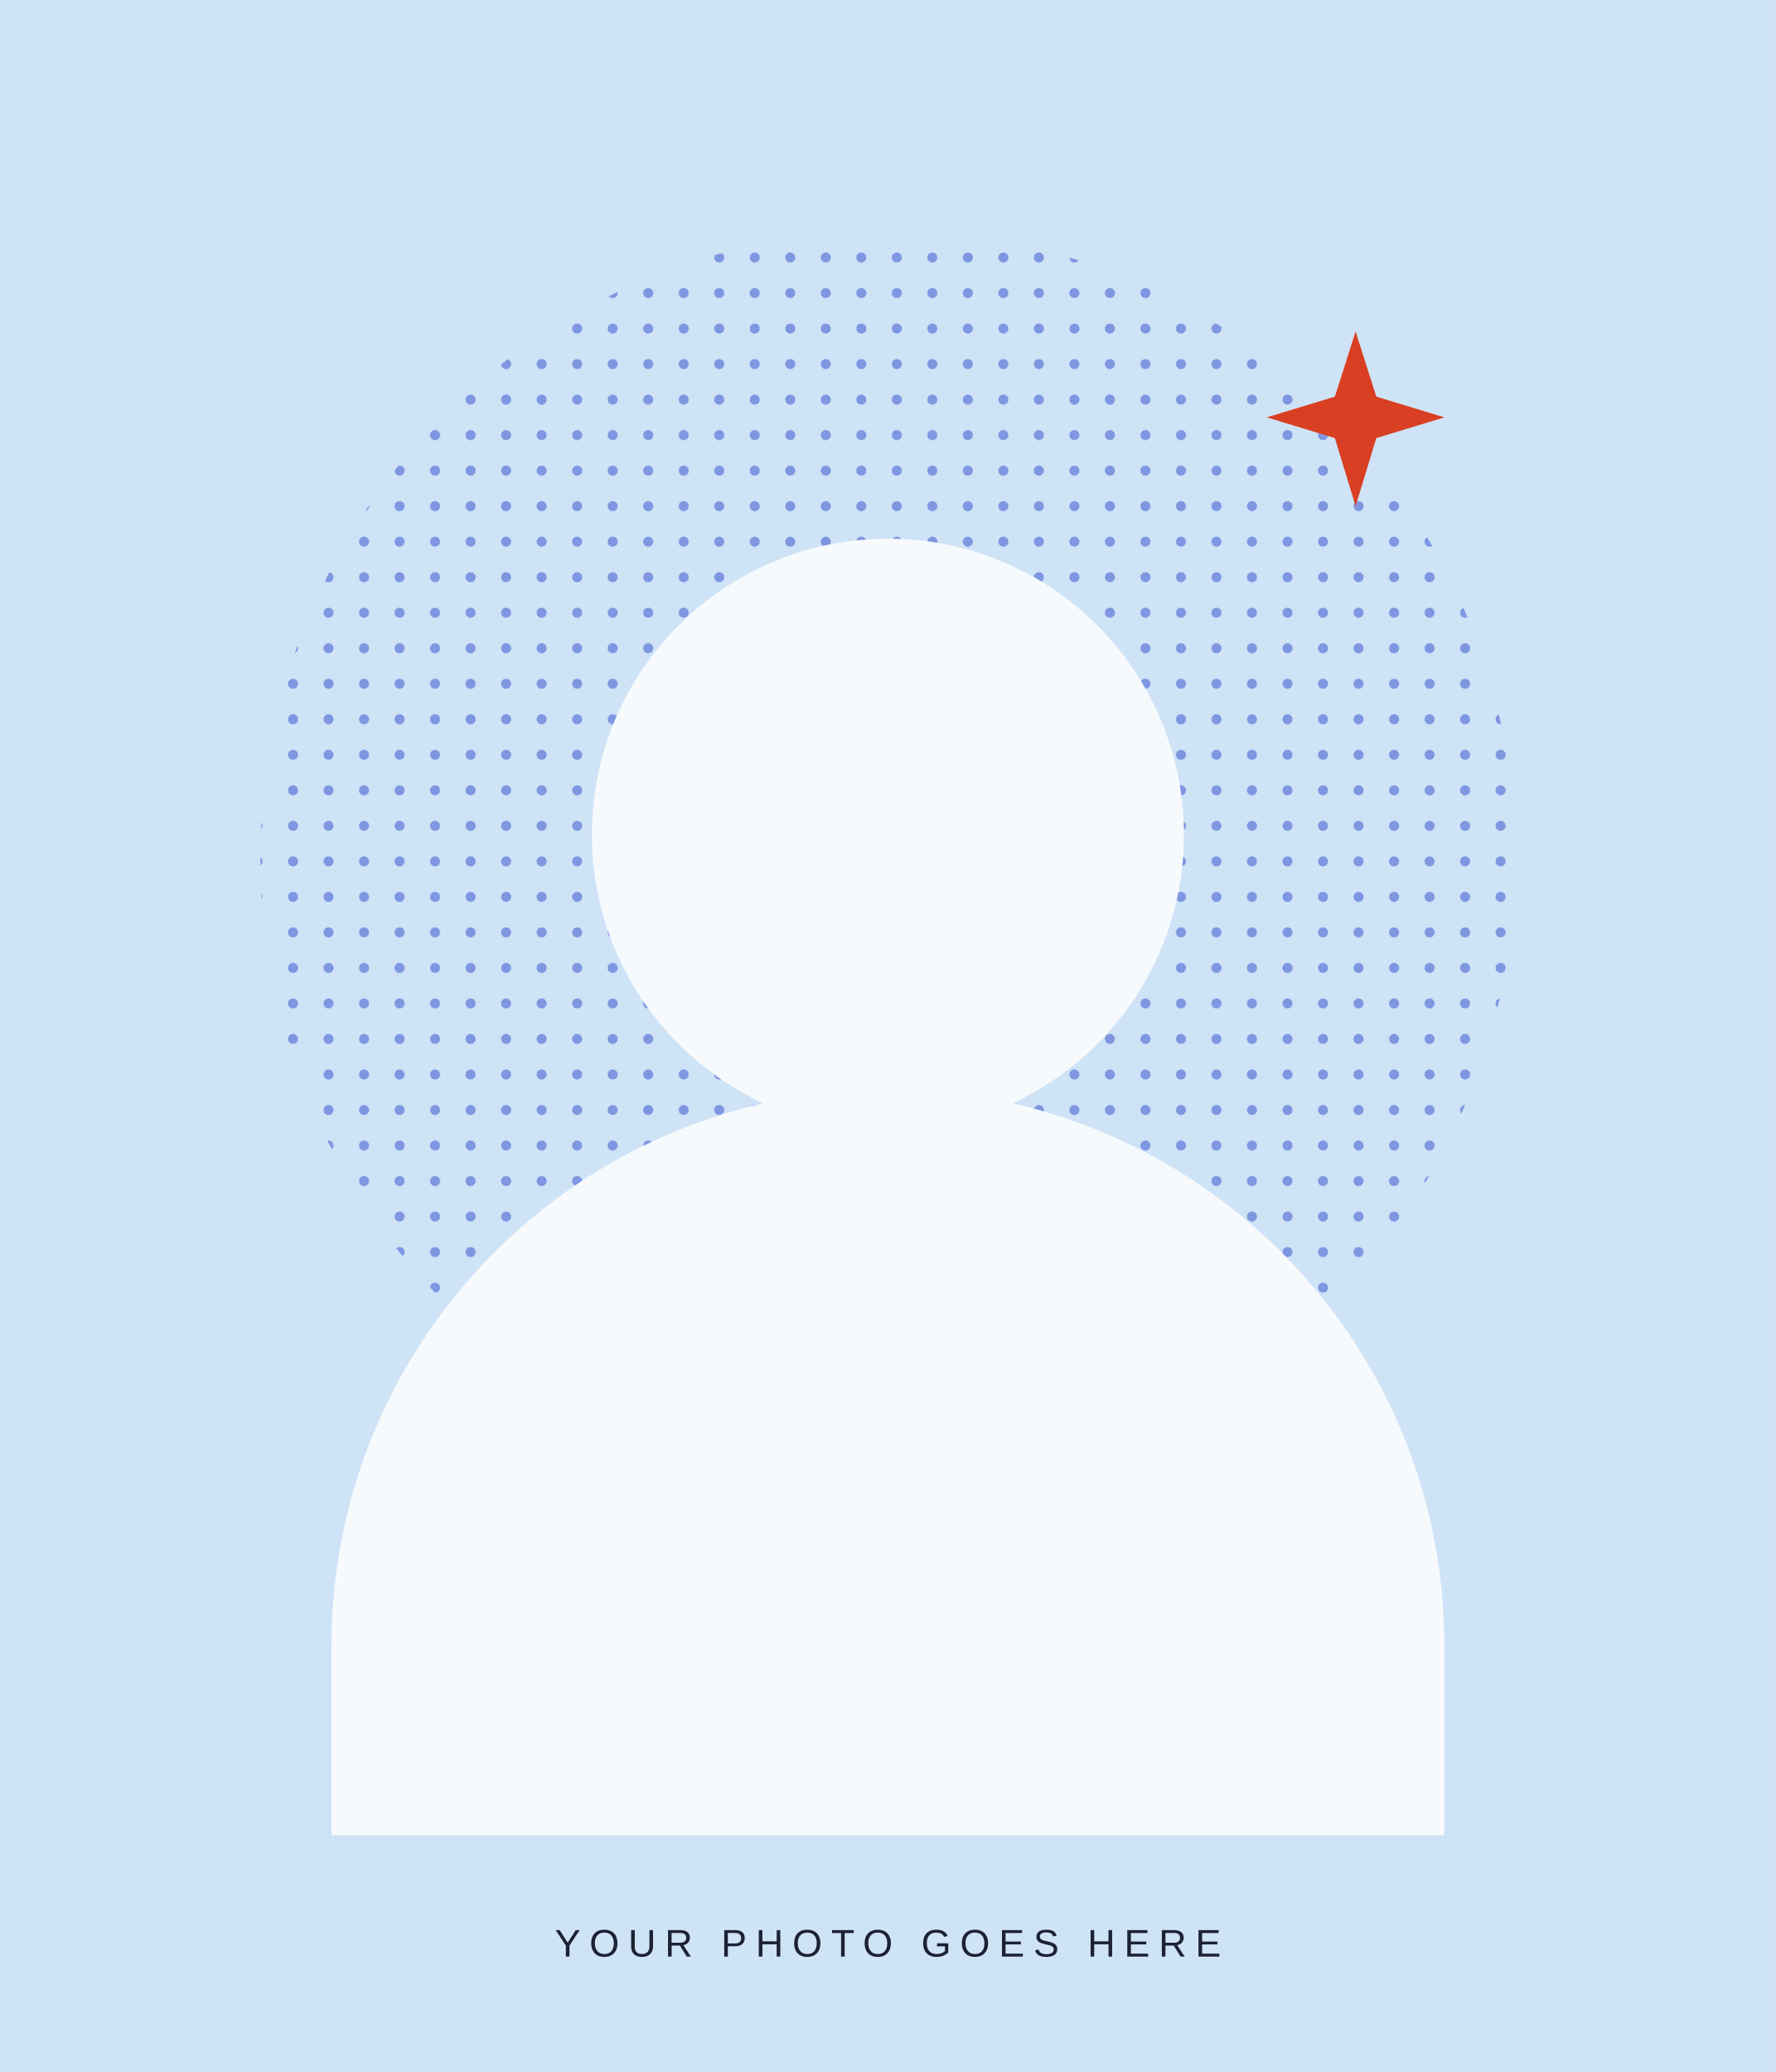
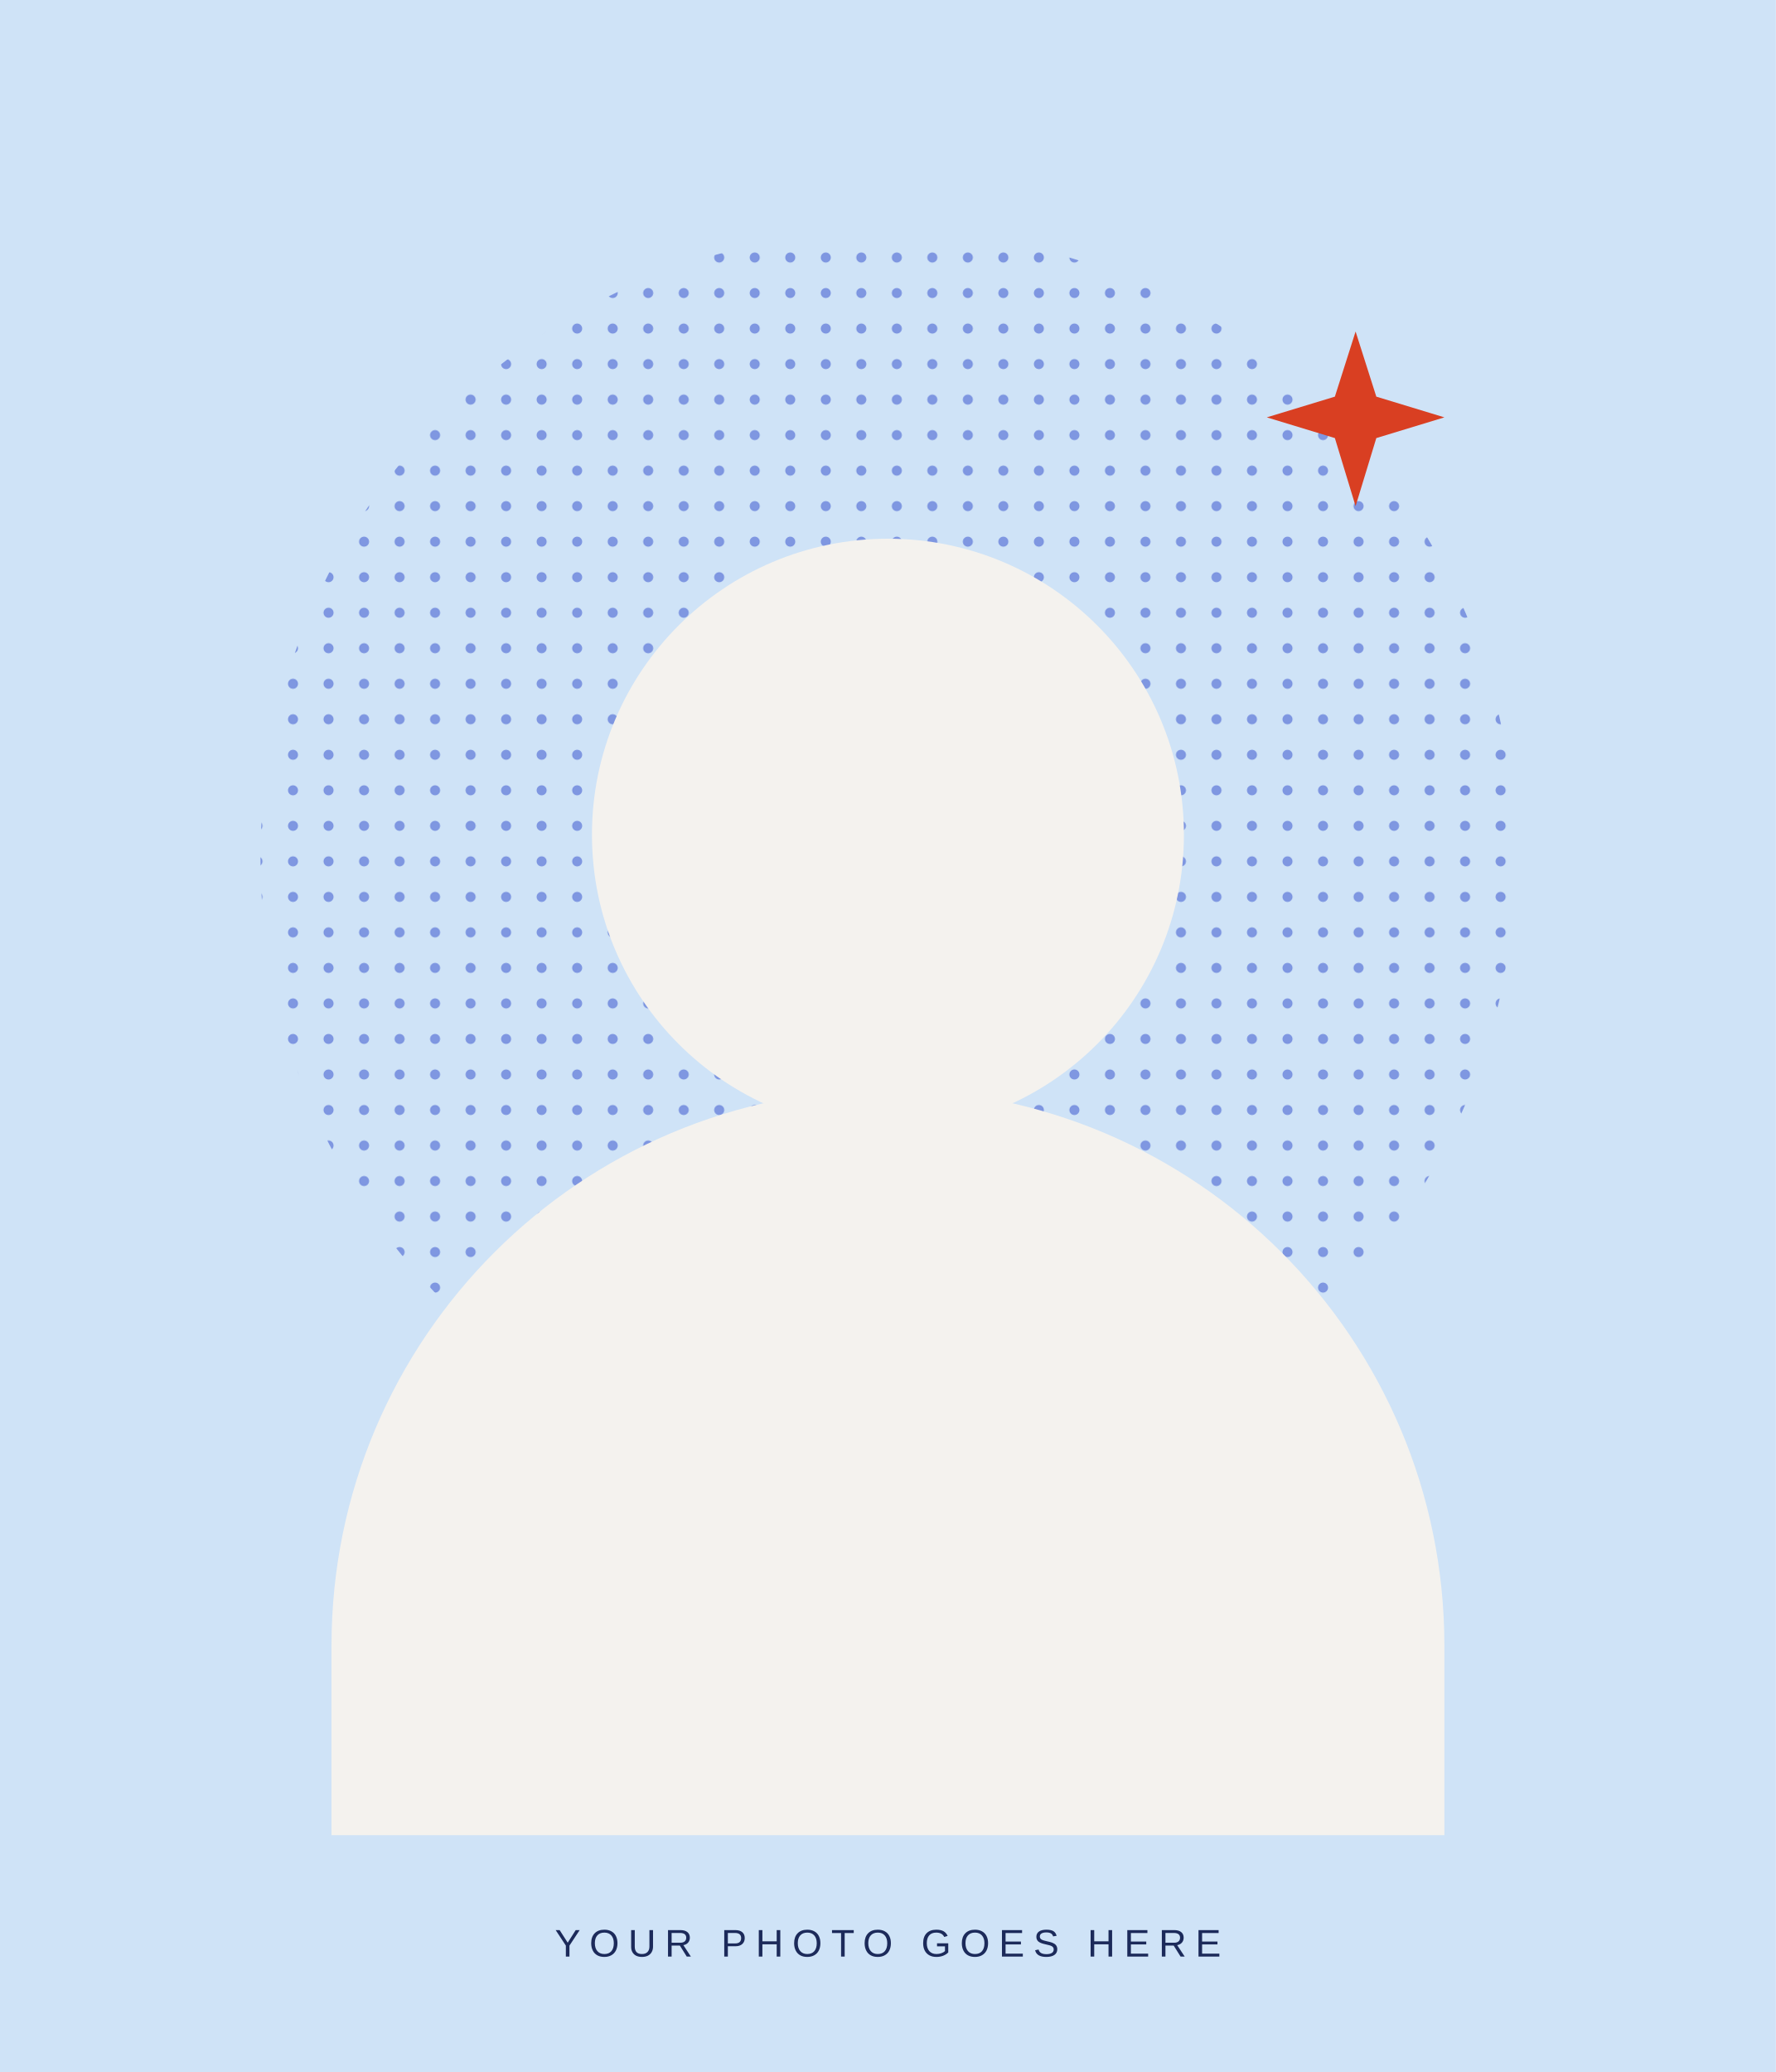
<svg xmlns="http://www.w3.org/2000/svg" width="600" height="700" viewBox="0 0 600 700" fill="none">
  <defs>
    <pattern id="dots" width="12" height="12" patternUnits="userSpaceOnUse">
      <circle cx="3" cy="3" r="1.7" fill="#2F4BCB" opacity=".5" />
    </pattern>
  </defs>
  <path fill="#CFE3F7" d="M0 0h600v700H0z" />
  <circle cx="300" cy="290" r="212" fill="url(#dots)" />
-   <path d="M112 620v-64a188 188 0 0 1 376 0v64Z" fill="#F7FAFD" />
-   <circle cx="300" cy="282" r="100" fill="#F7FAFD" />
+   <path d="M112 620v-64a188 188 0 0 1 376 0v64Z" fill="#F4F2EE" />
+   <circle cx="300" cy="282" r="100" fill="#F4F2EE" />
  <path d="m458 112 7 22 23 7-23 7-7 23-7-23-23-7 23-7Z" fill="#D93F22" />
-   <text x="300" y="661" text-anchor="middle" fill="#1C2233" font-family="Arial,sans-serif" font-size="13" letter-spacing="3">YOUR PHOTO GOES HERE</text>
+   <text x="300" y="661" text-anchor="middle" fill="#1C2A5A" font-family="Arial,sans-serif" font-size="13" letter-spacing="3">YOUR PHOTO GOES HERE</text>
</svg>
